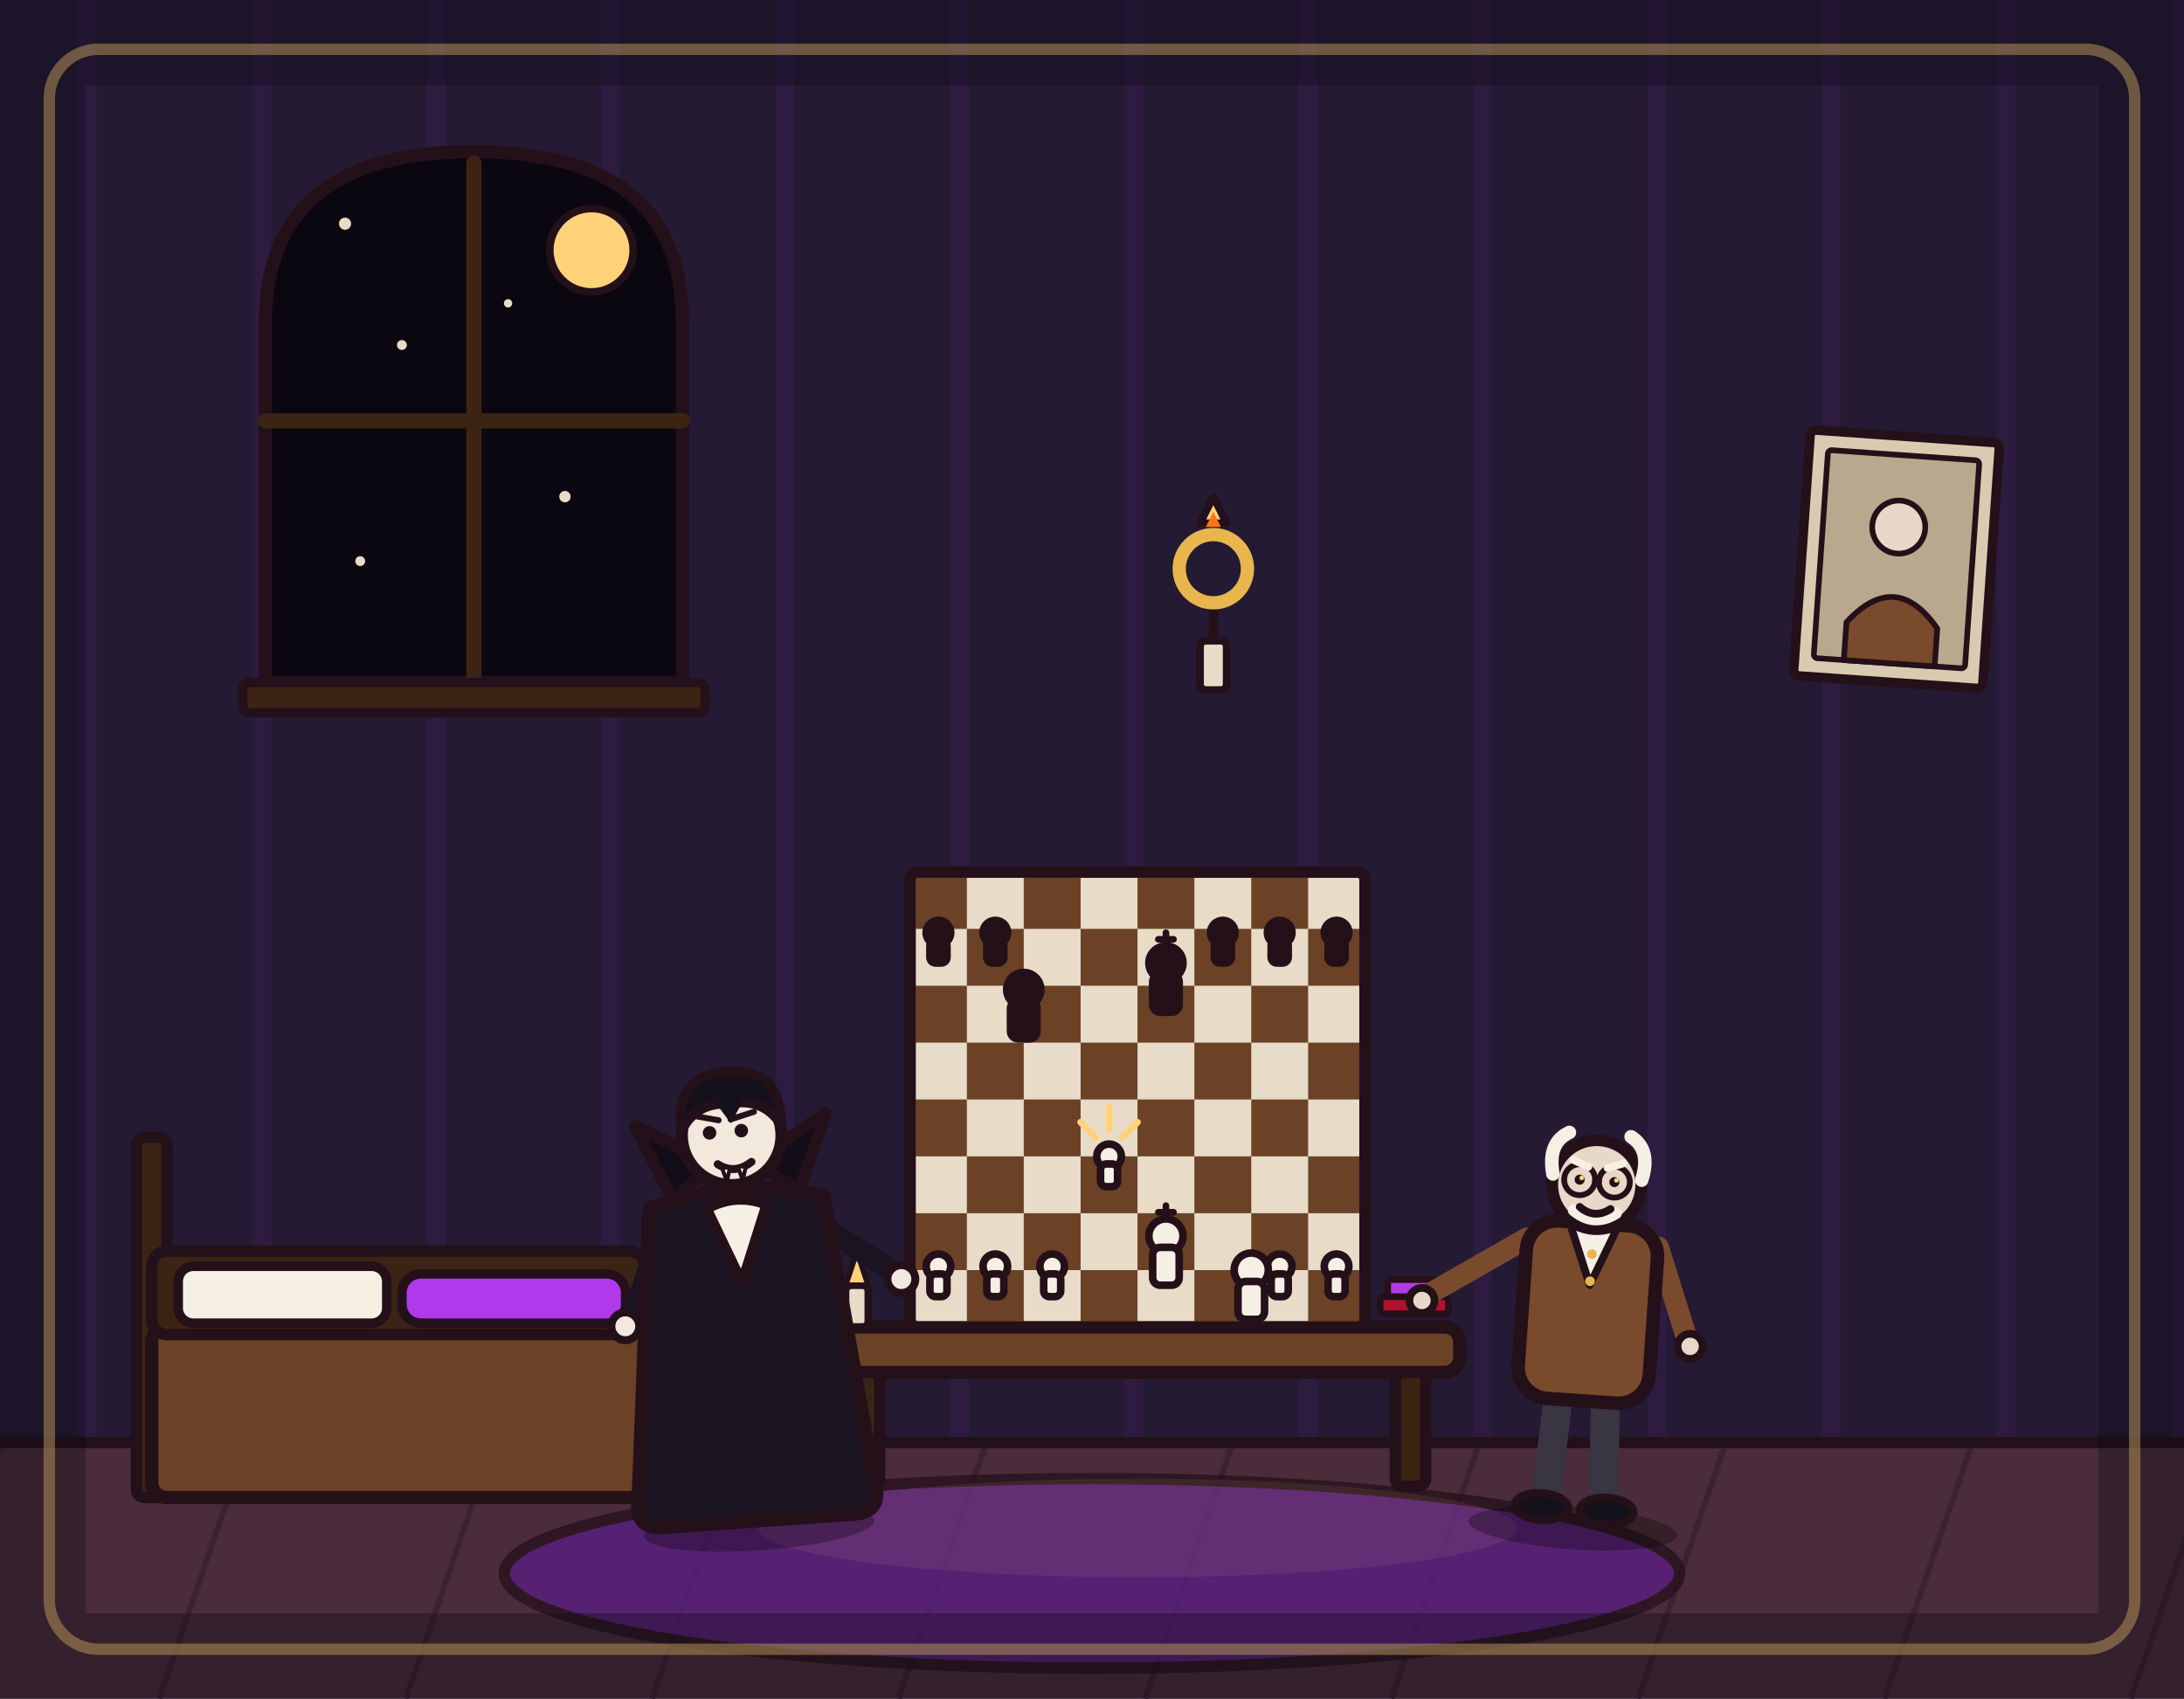
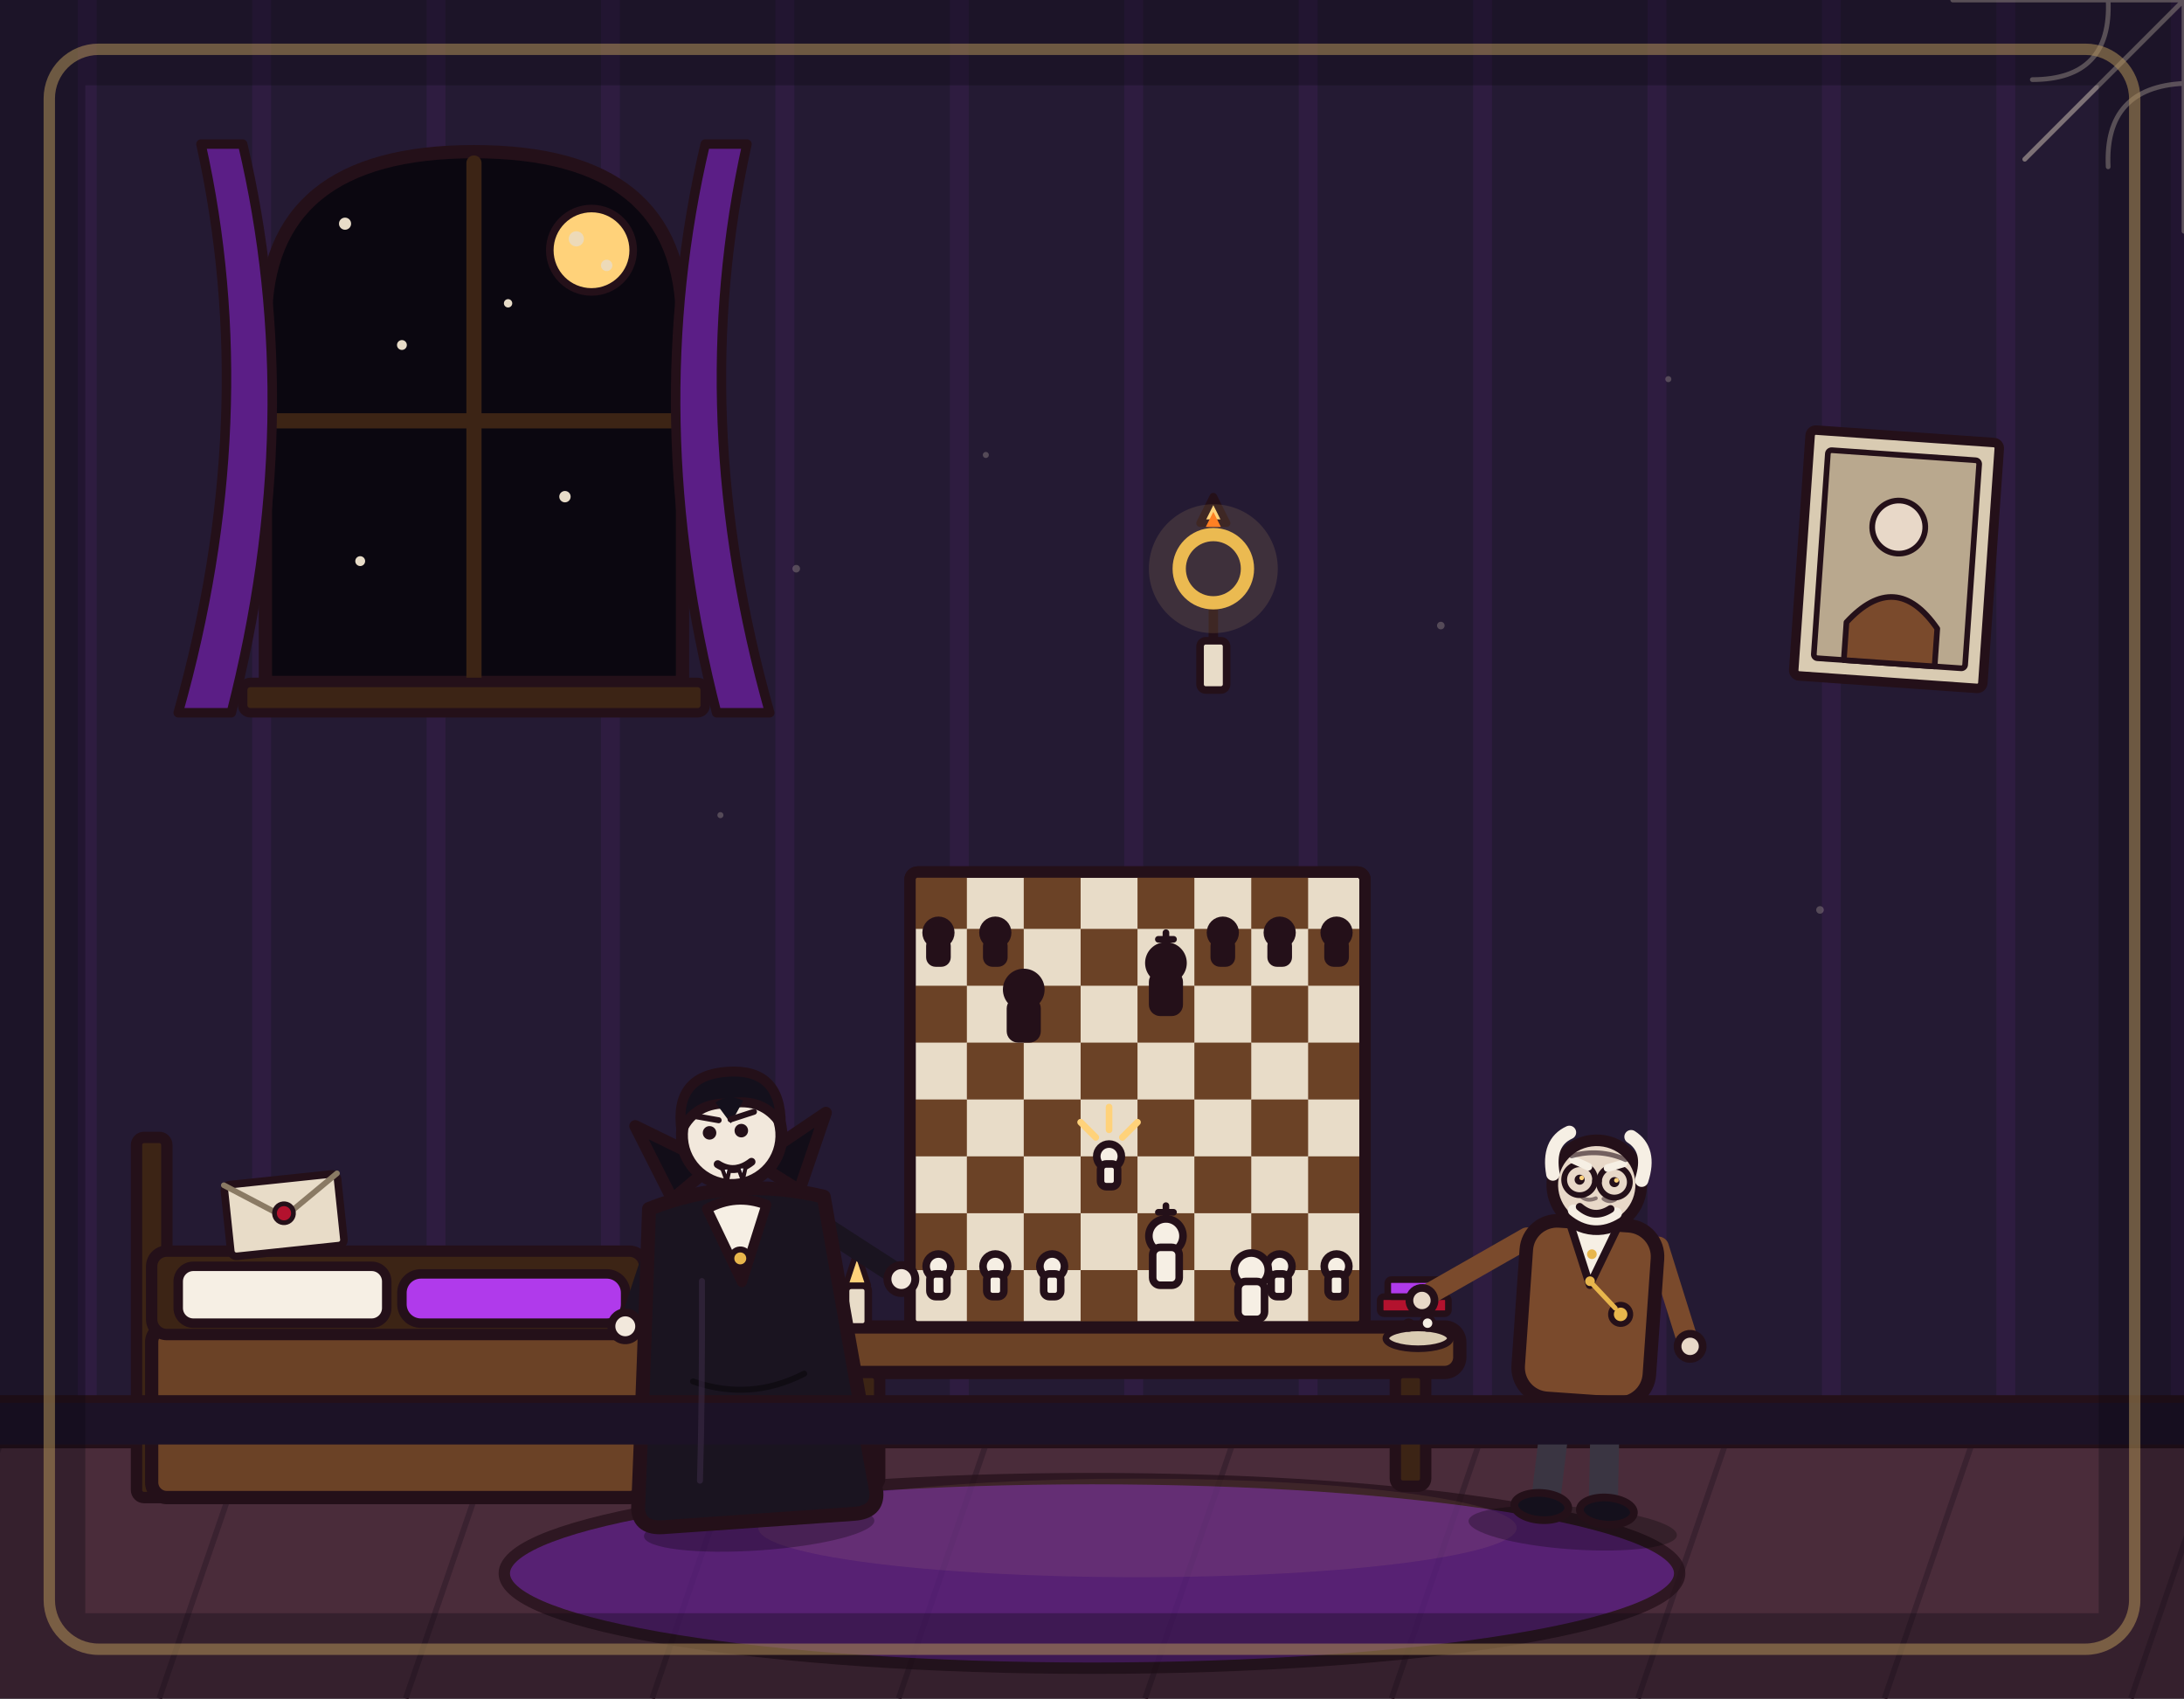
<svg xmlns="http://www.w3.org/2000/svg" viewBox="0 0 1152 896" width="1152" height="896">
  <rect x="0" y="0" width="1152" height="896" fill="#241a33" />
  <path d="M46 0V762M138 0V762M230 0V762M322 0V762M414 0V762M506 0V762M598 0V762M690 0V762M782 0V762M874 0V762M966 0V762M1058 0V762M1150 0V762" stroke="#b03aeb" stroke-width="10" opacity=".07" fill="none" />
  <rect x="0" y="760" width="1152" height="136" fill="#4a2c3a" />
  <path d="M0 762 L-46 896M130 762 L84 896M260 762 L214 896M390 762 L344 896M520 762 L474 896M650 762 L604 896M780 762 L734 896M910 762 L864 896M1040 762 L994 896M1170 762 L1124 896" stroke="#3a2230" stroke-width="3" fill="none" />
  <line x1="0" y1="761" x2="1152" y2="761" stroke="#241019" stroke-width="6" stroke-linecap="round" />
  <ellipse cx="576" cy="830" rx="310" ry="50" fill="#5b1e86" stroke="#241019" stroke-width="6" stroke-linejoin="round" stroke-linecap="round" opacity="0.75" />
  <ellipse cx="600" cy="806" rx="200" ry="26" fill="#ffd27a" opacity="0.08" />
  <path d="M140 360 L140 170 Q140 80 250 80 Q360 80 360 170 L360 360 Z" fill="#0b0710" stroke="#241019" stroke-width="7" stroke-linejoin="round" />
  <line x1="250" y1="86" x2="250" y2="360" stroke="#3c2415" stroke-width="8" stroke-linecap="round" />
  <line x1="140" y1="222" x2="360" y2="222" stroke="#3c2415" stroke-width="8" stroke-linecap="round" />
  <circle cx="312" cy="132" r="22" fill="#ffd27a" stroke="#241019" stroke-width="4" stroke-linejoin="round" />
  <circle cx="182" cy="118" r="3.2" fill="#e8dcc8" />
  <circle cx="212" cy="182" r="2.6" fill="#e8dcc8" />
  <circle cx="298" cy="262" r="3" fill="#e8dcc8" />
  <circle cx="190" cy="296" r="2.6" fill="#e8dcc8" />
  <circle cx="268" cy="160" r="2.2" fill="#e8dcc8" />
  <rect x="128" y="360" width="244" height="16" rx="4" fill="#3c2415" stroke="#241019" stroke-width="5" stroke-linejoin="round" />
  <rect x="72" y="600" width="16" height="190" rx="4" fill="#3c2415" stroke="#241019" stroke-width="6" stroke-linejoin="round" />
  <rect x="80" y="700" width="260" height="90" rx="8" fill="#6b4226" stroke="#241019" stroke-width="7" stroke-linejoin="round" />
  <rect x="80" y="660" width="260" height="44" rx="8" fill="#3c2415" stroke="#241019" stroke-width="6" stroke-linejoin="round" />
  <rect x="94" y="668" width="110" height="30" rx="8" fill="#f6efe4" stroke="#241019" stroke-width="5" stroke-linejoin="round" />
  <rect x="212" y="672" width="118" height="26" rx="10" fill="#b03aeb" stroke="#241019" stroke-width="5" stroke-linejoin="round" />
  <g transform="rotate(4 1000 300)">
    <rect x="950" y="230" width="100" height="130" rx="3" fill="#d9cbb2" stroke="#241019" stroke-width="5" stroke-linejoin="round" />
    <rect x="960" y="240" width="80" height="110" rx="2" fill="#b9a88e" stroke="#241019" stroke-width="3" stroke-linejoin="round" />
    <circle cx="1000" cy="278" r="14" fill="#e8d8c8" stroke="#241019" stroke-width="3" stroke-linejoin="round" />
    <path d="M976 330 Q1000 300 1024 330 L1024 350 L976 350 Z" fill="#7a4a2c" stroke="#241019" stroke-width="3" stroke-linejoin="round" />
  </g>
  <g transform="translate(640 300)">
    <line x1="0" y1="18" x2="0" y2="40" stroke="#241019" stroke-width="5" stroke-linecap="round" />
    <rect x="-7" y="38" width="14" height="26" rx="3" fill="#e8dcc8" stroke="#241019" stroke-width="4" stroke-linejoin="round" />
    <circle cx="0" cy="0" r="18" fill="none" stroke="#e8b64c" stroke-width="7" stroke-linejoin="round" />
    <path d="M-7 -24 L0 -38 L7 -24 Z" fill="#ffd27a" stroke="#241019" stroke-width="4" stroke-linejoin="round" />
    <path d="M-4 -22 L0 -30 L4 -22 Z" fill="#ff7518" stroke="none" />
  </g>
  <rect x="430" y="700" width="340" height="24" rx="8" fill="#6b4226" stroke="#241019" stroke-width="7" stroke-linejoin="round" />
  <rect x="448" y="724" width="16" height="60" rx="4" fill="#3c2415" stroke="#241019" stroke-width="6" stroke-linejoin="round" />
  <rect x="736" y="724" width="16" height="60" rx="4" fill="#3c2415" stroke="#241019" stroke-width="6" stroke-linejoin="round" />
  <rect x="446" y="678" width="12" height="22" rx="3" fill="#e8dcc8" stroke="#241019" stroke-width="4" stroke-linejoin="round" />
  <path d="M446 678 L452 660 L458 678 Z" fill="#ffd27a" stroke="#241019" stroke-width="3" stroke-linejoin="round" />
  <rect x="728" y="684" width="36" height="9" rx="2" fill="#b3122e" stroke="#241019" stroke-width="3.5" stroke-linejoin="round" />
  <rect x="732" y="675" width="30" height="9" rx="2" fill="#b03aeb" stroke="#241019" stroke-width="3.5" stroke-linejoin="round" />
  <rect x="480" y="460" width="240" height="240" rx="4" fill="#e8dcc8" stroke="#241019" stroke-width="6" stroke-linejoin="round" />
  <rect x="480" y="460" width="30" height="30" fill="#6b4226" stroke="none" />
  <rect x="540" y="460" width="30" height="30" fill="#6b4226" stroke="none" />
  <rect x="600" y="460" width="30" height="30" fill="#6b4226" stroke="none" />
  <rect x="660" y="460" width="30" height="30" fill="#6b4226" stroke="none" />
  <rect x="510" y="490" width="30" height="30" fill="#6b4226" stroke="none" />
  <rect x="570" y="490" width="30" height="30" fill="#6b4226" stroke="none" />
  <rect x="630" y="490" width="30" height="30" fill="#6b4226" stroke="none" />
  <rect x="690" y="490" width="30" height="30" fill="#6b4226" stroke="none" />
  <rect x="480" y="520" width="30" height="30" fill="#6b4226" stroke="none" />
  <rect x="540" y="520" width="30" height="30" fill="#6b4226" stroke="none" />
  <rect x="600" y="520" width="30" height="30" fill="#6b4226" stroke="none" />
  <rect x="660" y="520" width="30" height="30" fill="#6b4226" stroke="none" />
  <rect x="510" y="550" width="30" height="30" fill="#6b4226" stroke="none" />
  <rect x="570" y="550" width="30" height="30" fill="#6b4226" stroke="none" />
  <rect x="630" y="550" width="30" height="30" fill="#6b4226" stroke="none" />
  <rect x="690" y="550" width="30" height="30" fill="#6b4226" stroke="none" />
  <rect x="480" y="580" width="30" height="30" fill="#6b4226" stroke="none" />
  <rect x="540" y="580" width="30" height="30" fill="#6b4226" stroke="none" />
  <rect x="600" y="580" width="30" height="30" fill="#6b4226" stroke="none" />
  <rect x="660" y="580" width="30" height="30" fill="#6b4226" stroke="none" />
  <rect x="510" y="610" width="30" height="30" fill="#6b4226" stroke="none" />
  <rect x="570" y="610" width="30" height="30" fill="#6b4226" stroke="none" />
  <rect x="630" y="610" width="30" height="30" fill="#6b4226" stroke="none" />
  <rect x="690" y="610" width="30" height="30" fill="#6b4226" stroke="none" />
  <rect x="480" y="640" width="30" height="30" fill="#6b4226" stroke="none" />
  <rect x="540" y="640" width="30" height="30" fill="#6b4226" stroke="none" />
  <rect x="600" y="640" width="30" height="30" fill="#6b4226" stroke="none" />
  <rect x="660" y="640" width="30" height="30" fill="#6b4226" stroke="none" />
  <rect x="510" y="670" width="30" height="30" fill="#6b4226" stroke="none" />
  <rect x="570" y="670" width="30" height="30" fill="#6b4226" stroke="none" />
  <rect x="630" y="670" width="30" height="30" fill="#6b4226" stroke="none" />
  <rect x="690" y="670" width="30" height="30" fill="#6b4226" stroke="none" />
  <rect x="480" y="460" width="240" height="240" rx="4" fill="none" stroke="#241019" stroke-width="6" stroke-linejoin="round" />
  <circle cx="495" cy="668" r="6.5" fill="#f6efe4" stroke="#241019" stroke-width="4" stroke-linejoin="round" stroke-linecap="round" />
  <rect x="490.5" y="672" width="9" height="12" rx="3" fill="#f6efe4" stroke="#241019" stroke-width="4" stroke-linejoin="round" stroke-linecap="round" />
  <circle cx="525" cy="668" r="6.5" fill="#f6efe4" stroke="#241019" stroke-width="4" stroke-linejoin="round" stroke-linecap="round" />
  <rect x="520.5" y="672" width="9" height="12" rx="3" fill="#f6efe4" stroke="#241019" stroke-width="4" stroke-linejoin="round" stroke-linecap="round" />
  <circle cx="555" cy="668" r="6.5" fill="#f6efe4" stroke="#241019" stroke-width="4" stroke-linejoin="round" stroke-linecap="round" />
  <rect x="550.5" y="672" width="9" height="12" rx="3" fill="#f6efe4" stroke="#241019" stroke-width="4" stroke-linejoin="round" stroke-linecap="round" />
  <circle cx="675" cy="668" r="6.5" fill="#f6efe4" stroke="#241019" stroke-width="4" stroke-linejoin="round" stroke-linecap="round" />
  <rect x="670.5" y="672" width="9" height="12" rx="3" fill="#f6efe4" stroke="#241019" stroke-width="4" stroke-linejoin="round" stroke-linecap="round" />
  <circle cx="705" cy="668" r="6.5" fill="#f6efe4" stroke="#241019" stroke-width="4" stroke-linejoin="round" stroke-linecap="round" />
  <rect x="700.5" y="672" width="9" height="12" rx="3" fill="#f6efe4" stroke="#241019" stroke-width="4" stroke-linejoin="round" stroke-linecap="round" />
  <circle cx="585" cy="610" r="6.5" fill="#f6efe4" stroke="#241019" stroke-width="4" stroke-linejoin="round" stroke-linecap="round" />
  <rect x="580.5" y="614" width="9" height="12" rx="3" fill="#f6efe4" stroke="#241019" stroke-width="4" stroke-linejoin="round" stroke-linecap="round" />
  <circle cx="495" cy="492" r="6.5" fill="#241019" stroke="#241019" stroke-width="4" stroke-linejoin="round" stroke-linecap="round" />
  <rect x="490.5" y="496" width="9" height="12" rx="3" fill="#241019" stroke="#241019" stroke-width="4" stroke-linejoin="round" stroke-linecap="round" />
  <circle cx="525" cy="492" r="6.5" fill="#241019" stroke="#241019" stroke-width="4" stroke-linejoin="round" stroke-linecap="round" />
  <rect x="520.5" y="496" width="9" height="12" rx="3" fill="#241019" stroke="#241019" stroke-width="4" stroke-linejoin="round" stroke-linecap="round" />
  <circle cx="645" cy="492" r="6.5" fill="#241019" stroke="#241019" stroke-width="4" stroke-linejoin="round" stroke-linecap="round" />
  <rect x="640.5" y="496" width="9" height="12" rx="3" fill="#241019" stroke="#241019" stroke-width="4" stroke-linejoin="round" stroke-linecap="round" />
  <circle cx="675" cy="492" r="6.5" fill="#241019" stroke="#241019" stroke-width="4" stroke-linejoin="round" stroke-linecap="round" />
  <rect x="670.5" y="496" width="9" height="12" rx="3" fill="#241019" stroke="#241019" stroke-width="4" stroke-linejoin="round" stroke-linecap="round" />
  <circle cx="705" cy="492" r="6.5" fill="#241019" stroke="#241019" stroke-width="4" stroke-linejoin="round" stroke-linecap="round" />
  <rect x="700.5" y="496" width="9" height="12" rx="3" fill="#241019" stroke="#241019" stroke-width="4" stroke-linejoin="round" stroke-linecap="round" />
  <circle cx="615" cy="652" r="9" fill="#f6efe4" stroke="#241019" stroke-width="4" stroke-linejoin="round" stroke-linecap="round" />
  <rect x="608" y="658" width="14" height="20" rx="4" fill="#f6efe4" stroke="#241019" stroke-width="4" stroke-linejoin="round" stroke-linecap="round" />
  <line x1="615" y1="636" x2="615" y2="643" stroke="#241019" stroke-width="3.5" stroke-linecap="round" />
  <line x1="611" y1="639.5" x2="619" y2="639.5" stroke="#241019" stroke-width="3.5" stroke-linecap="round" />
  <circle cx="615" cy="508" r="9" fill="#241019" stroke="#241019" stroke-width="4" stroke-linejoin="round" stroke-linecap="round" />
  <rect x="608" y="514" width="14" height="20" rx="4" fill="#241019" stroke="#241019" stroke-width="4" stroke-linejoin="round" stroke-linecap="round" />
  <line x1="615" y1="492" x2="615" y2="499" stroke="#241019" stroke-width="3.5" stroke-linecap="round" />
  <line x1="611" y1="495.5" x2="619" y2="495.5" stroke="#241019" stroke-width="3.5" stroke-linecap="round" />
  <circle cx="660" cy="670" r="9" fill="#f6efe4" stroke="#241019" stroke-width="4" stroke-linejoin="round" stroke-linecap="round" />
  <rect x="653" y="676" width="14" height="20" rx="4" fill="#f6efe4" stroke="#241019" stroke-width="4" stroke-linejoin="round" stroke-linecap="round" />
  <circle cx="540" cy="522" r="9" fill="#241019" stroke="#241019" stroke-width="4" stroke-linejoin="round" stroke-linecap="round" />
  <rect x="533" y="528" width="14" height="20" rx="4" fill="#241019" stroke="#241019" stroke-width="4" stroke-linejoin="round" stroke-linecap="round" />
  <path d="M570 592 L578 600 M600 592 L592 600 M585 584 L585 596" stroke="#ffd27a" stroke-width="3.5" stroke-linecap="round" fill="none" />
  <g transform="translate(400 800) rotate(-4) scale(1.05)">
    <ellipse cx="0" cy="6" rx="58" ry="11" fill="#000000" opacity="0.28" />
    <path d="M-12 -62 L-18 -6" fill="none" stroke="#241a2e" stroke-width="15" stroke-linecap="round" />
    <path d="M12 -62 L18 -6" fill="none" stroke="#241a2e" stroke-width="15" stroke-linecap="round" />
    <ellipse cx="-20" cy="-4" rx="15" ry="7" fill="#14101c" stroke="#241019" stroke-width="4" stroke-linejoin="round" />
    <ellipse cx="20" cy="-4" rx="15" ry="7" fill="#14101c" stroke="#241019" stroke-width="4" stroke-linejoin="round" />
    <path d="M-38 -148 L-56 -104" fill="none" stroke="#1a1420" stroke-width="11" stroke-linecap="round" />
    <circle cx="-60" cy="-100" r="7" fill="#f2e8dc" stroke="#241019" stroke-width="4" stroke-linejoin="round" />
    <path d="M36 -148 L76 -118" fill="none" stroke="#1a1420" stroke-width="11" stroke-linecap="round" />
    <circle cx="80" cy="-114" r="7" fill="#f2e8dc" stroke="#241019" stroke-width="4" stroke-linejoin="round" />
    <path d="M-44 -158 Q-52 -80 -60 -8 Q-60 2 -48 2 L48 2 Q60 2 60 -8 Q52 -80 44 -158 Q0 -172 -44 -158 Z" fill="#1a1420" stroke="#241019" stroke-width="7" stroke-linejoin="round" />
    <path d="M-32 -162 L-48 -200 L-10 -178 Z" fill="#120d18" stroke="#241019" stroke-width="6" stroke-linejoin="round" />
    <path d="M32 -162 L48 -200 L10 -178 Z" fill="#120d18" stroke="#241019" stroke-width="6" stroke-linejoin="round" />
    <path d="M-15 -156 L0 -118 L15 -156 Q0 -163 -15 -156 Z" fill="#f6efe4" stroke="#241019" stroke-width="5" stroke-linejoin="round" />
    <circle cx="0" cy="-192" r="25" fill="#f2e8dc" stroke="#241019" stroke-width="6" stroke-linejoin="round" />
    <path d="M-25 -196 Q-27 -224 0 -224 Q27 -224 25 -196 Q17 -210 0 -208 Q-17 -210 -25 -196 Z" fill="#14101c" stroke="#241019" stroke-width="5" stroke-linejoin="round" />
    <path d="M-7 -209 L0 -198 L7 -209 Q0 -213 -7 -209 Z" fill="#14101c" />
    <circle cx="-11" cy="-194" r="3.4" fill="#241019" />
    <circle cx="5" cy="-194" r="3.4" fill="#241019" />
    <path d="M-18 -203 L-6 -200" fill="none" stroke="#241019" stroke-width="3" stroke-linecap="round" />
    <path d="M0 -200 L12 -203" fill="none" stroke="#241019" stroke-width="3" stroke-linecap="round" />
    <path d="M-8 -178 Q0 -172 9 -178" fill="none" stroke="#241019" stroke-width="4" stroke-linecap="round" />
    <path d="M-6 -176 L-2 -176 L-4 -169 Z" fill="#ffffff" stroke="#241019" stroke-width="2" stroke-linejoin="round" />
    <path d="M2 -176 L6 -176 L4 -169 Z" fill="#ffffff" stroke="#241019" stroke-width="2" stroke-linejoin="round" />
  </g>
  <g transform="translate(830 800) rotate(4) scale(1.02)">
    <ellipse cx="0" cy="6" rx="54" ry="11" fill="#000000" opacity="0.28" />
    <path d="M-12 -66 L-15 -6" fill="none" stroke="#3a3542" stroke-width="15" stroke-linecap="round" />
    <path d="M12 -66 L15 -6" fill="none" stroke="#3a3542" stroke-width="15" stroke-linecap="round" />
    <ellipse cx="-17" cy="-4" rx="14" ry="7" fill="#14101c" stroke="#241019" stroke-width="4" stroke-linejoin="round" />
    <ellipse cx="17" cy="-4" rx="14" ry="7" fill="#14101c" stroke="#241019" stroke-width="4" stroke-linejoin="round" />
    <path d="M-34 -142 L-82 -110" fill="none" stroke="#7a4a2c" stroke-width="11" stroke-linecap="round" />
    <circle cx="-86" cy="-106" r="6.5" fill="#e8d8c8" stroke="#241019" stroke-width="4" stroke-linejoin="round" />
    <path d="M34 -142 L52 -96" fill="none" stroke="#7a4a2c" stroke-width="11" stroke-linecap="round" />
    <circle cx="54" cy="-92" r="6.5" fill="#e8d8c8" stroke="#241019" stroke-width="4" stroke-linejoin="round" />
    <rect x="-34" y="-152" width="68" height="92" rx="16" fill="#7a4a2c" stroke="#241019" stroke-width="7" stroke-linejoin="round" />
    <path d="M-12 -150 L0 -120 L12 -150 Z" fill="#f6efe4" stroke="#241019" stroke-width="4" stroke-linejoin="round" />
    <circle cx="0" cy="-136" r="2.5" fill="#e8b64c" />
    <circle cx="0" cy="-122" r="2.5" fill="#e8b64c" />
    <circle cx="0" cy="-172" r="23" fill="#e8d8c8" stroke="#241019" stroke-width="6" stroke-linejoin="round" />
    <path d="M-23 -176 Q-27 -192 -16 -198" fill="none" stroke="#f6efe4" stroke-width="7" stroke-linecap="round" />
    <path d="M23 -176 Q27 -192 16 -198" fill="none" stroke="#f6efe4" stroke-width="7" stroke-linecap="round" />
    <circle cx="-9" cy="-174" r="2.6" fill="#241019" />
    <circle cx="9" cy="-174" r="2.6" fill="#241019" />
    <circle cx="-8" cy="-175" r="1.2" fill="#ffd27a" />
    <circle cx="10" cy="-175" r="1.2" fill="#ffd27a" />
    <circle cx="-9" cy="-174" r="8" fill="none" stroke="#241019" stroke-width="3" stroke-linejoin="round" />
    <circle cx="9" cy="-174" r="8" fill="none" stroke="#241019" stroke-width="3" stroke-linejoin="round" />
    <line x1="-1" y1="-174" x2="1" y2="-174" stroke="#241019" stroke-width="3" stroke-linecap="round" />
    <path d="M-13 -184 L-5 -181" fill="none" stroke="#f6efe4" stroke-width="4" stroke-linecap="round" />
    <path d="M5 -181 L13 -184" fill="none" stroke="#f6efe4" stroke-width="4" stroke-linecap="round" />
    <path d="M-11 -158 Q0 -150 11 -158" fill="none" stroke="#f6efe4" stroke-width="6" stroke-linecap="round" />
    <path d="M-8 -160 Q0 -154 8 -160" fill="none" stroke="#241019" stroke-width="4" stroke-linecap="round" />
  </g>
+   <rect x="0" y="738" width="1152" height="24" fill="#1c1226" />
+   <line x1="0" y1="738" x2="1152" y2="738" stroke="#241019" stroke-width="4" stroke-linecap="round" />
+   <path d="M128 76 Q162 220 122 376 L94 376 Q138 220 106 76 Z" fill="#5b1e86" stroke="#241019" stroke-width="5" stroke-linejoin="round" />
+   <path d="M372 76 Q338 220 378 376 L406 376 Q362 220 394 76 Z" fill="#5b1e86" stroke="#241019" stroke-width="5" stroke-linejoin="round" />
+   <circle cx="304" cy="126" r="4" fill="#e8dcc8" opacity="0.8" />
+   <circle cx="320" cy="140" r="3" fill="#e8dcc8" opacity="0.8" />
+   <circle cx="640" cy="300" r="34" fill="#ffd27a" opacity="0.12" />
+   <g stroke="#e8dcc8" stroke-width="2.5" fill="none" opacity="0.45" stroke-linecap="round">
+     <path d="M1152 0 L1030 0 M1152 0 L1152 122 M1152 0 L1068 84" />
+     <path d="M1112 0 Q1114 42 1072 42 M1152 44 Q1110 46 1112 88" />
+   </g>
+   <g fill="#e8dcc8" opacity="0.25">
+     <circle cx="420" cy="300" r="2" />
+     <circle cx="520" cy="240" r="1.6" />
+     <circle cx="760" cy="330" r="2" />
+     <circle cx="880" cy="200" r="1.6" />
+     <circle cx="380" cy="430" r="1.6" />
+     <circle cx="960" cy="480" r="2" />
+   </g>
+   <g transform="rotate(-6 150 642)">
+     <rect x="120" y="622" width="60" height="38" rx="3" fill="#e8dcc8" stroke="#241019" stroke-width="4" stroke-linejoin="round" />
+     <path d="M120 622 L150 642 L180 622" fill="none" stroke="#8a7a64" stroke-width="3" stroke-linecap="round" />
+     <circle cx="150" cy="640" r="5" fill="#b3122e" stroke="#241019" stroke-width="2.5" />
+   </g>
+   <ellipse cx="748" cy="706" rx="17" ry="5.5" fill="#d9cbb2" stroke="#241019" stroke-width="3.5" stroke-linejoin="round" />
+   <circle cx="743" cy="699" r="3.5" fill="#241019" />
+   <circle cx="753" cy="698" r="3.5" fill="#f6efe4" stroke="#241019" stroke-width="2" />
+   <g transform="translate(830 800) rotate(4) scale(1.02)">
+     <path d="M-14 -186 Q0 -191 14 -186" fill="none" stroke="#241019" stroke-width="2.5" stroke-linecap="round" opacity="0.6" />
+     <path d="M-7 -165 Q-4 -163 0 -165 M4 -165 Q7 -163 10 -165" fill="none" stroke="#241019" stroke-width="2" stroke-linecap="round" opacity="0.5" />
+     <circle cx="17" cy="-106" r="5" fill="#e8b64c" stroke="#241019" stroke-width="3" />
+     <line x1="1" y1="-121" x2="14" y2="-109" stroke="#e8b64c" stroke-width="2.5" stroke-linecap="round" />
+   </g>
+   <g transform="translate(400 800) rotate(-4) scale(1.05)">
+     <circle cx="0" cy="-130" r="4.5" fill="#e8b64c" stroke="#241019" stroke-width="3" />
+     <path d="M-28 -70 Q0 -58 28 -70" fill="none" stroke="#000000" stroke-width="3" opacity="0.4" stroke-linecap="round" />
+     <path d="M-20 -120 Q-24 -60 -28 -20" fill="none" stroke="#3a2a44" stroke-width="3" opacity="0.6" stroke-linecap="round" />
+   </g>
  <rect x="26" y="26" width="1100" height="844" rx="26" fill="none" stroke="#ffd27a" stroke-width="6" opacity="0.55" />
  <rect x="0" y="0" width="1152" height="896" fill="none" stroke="#0b0710" stroke-width="90" opacity="0.32" />
</svg>
